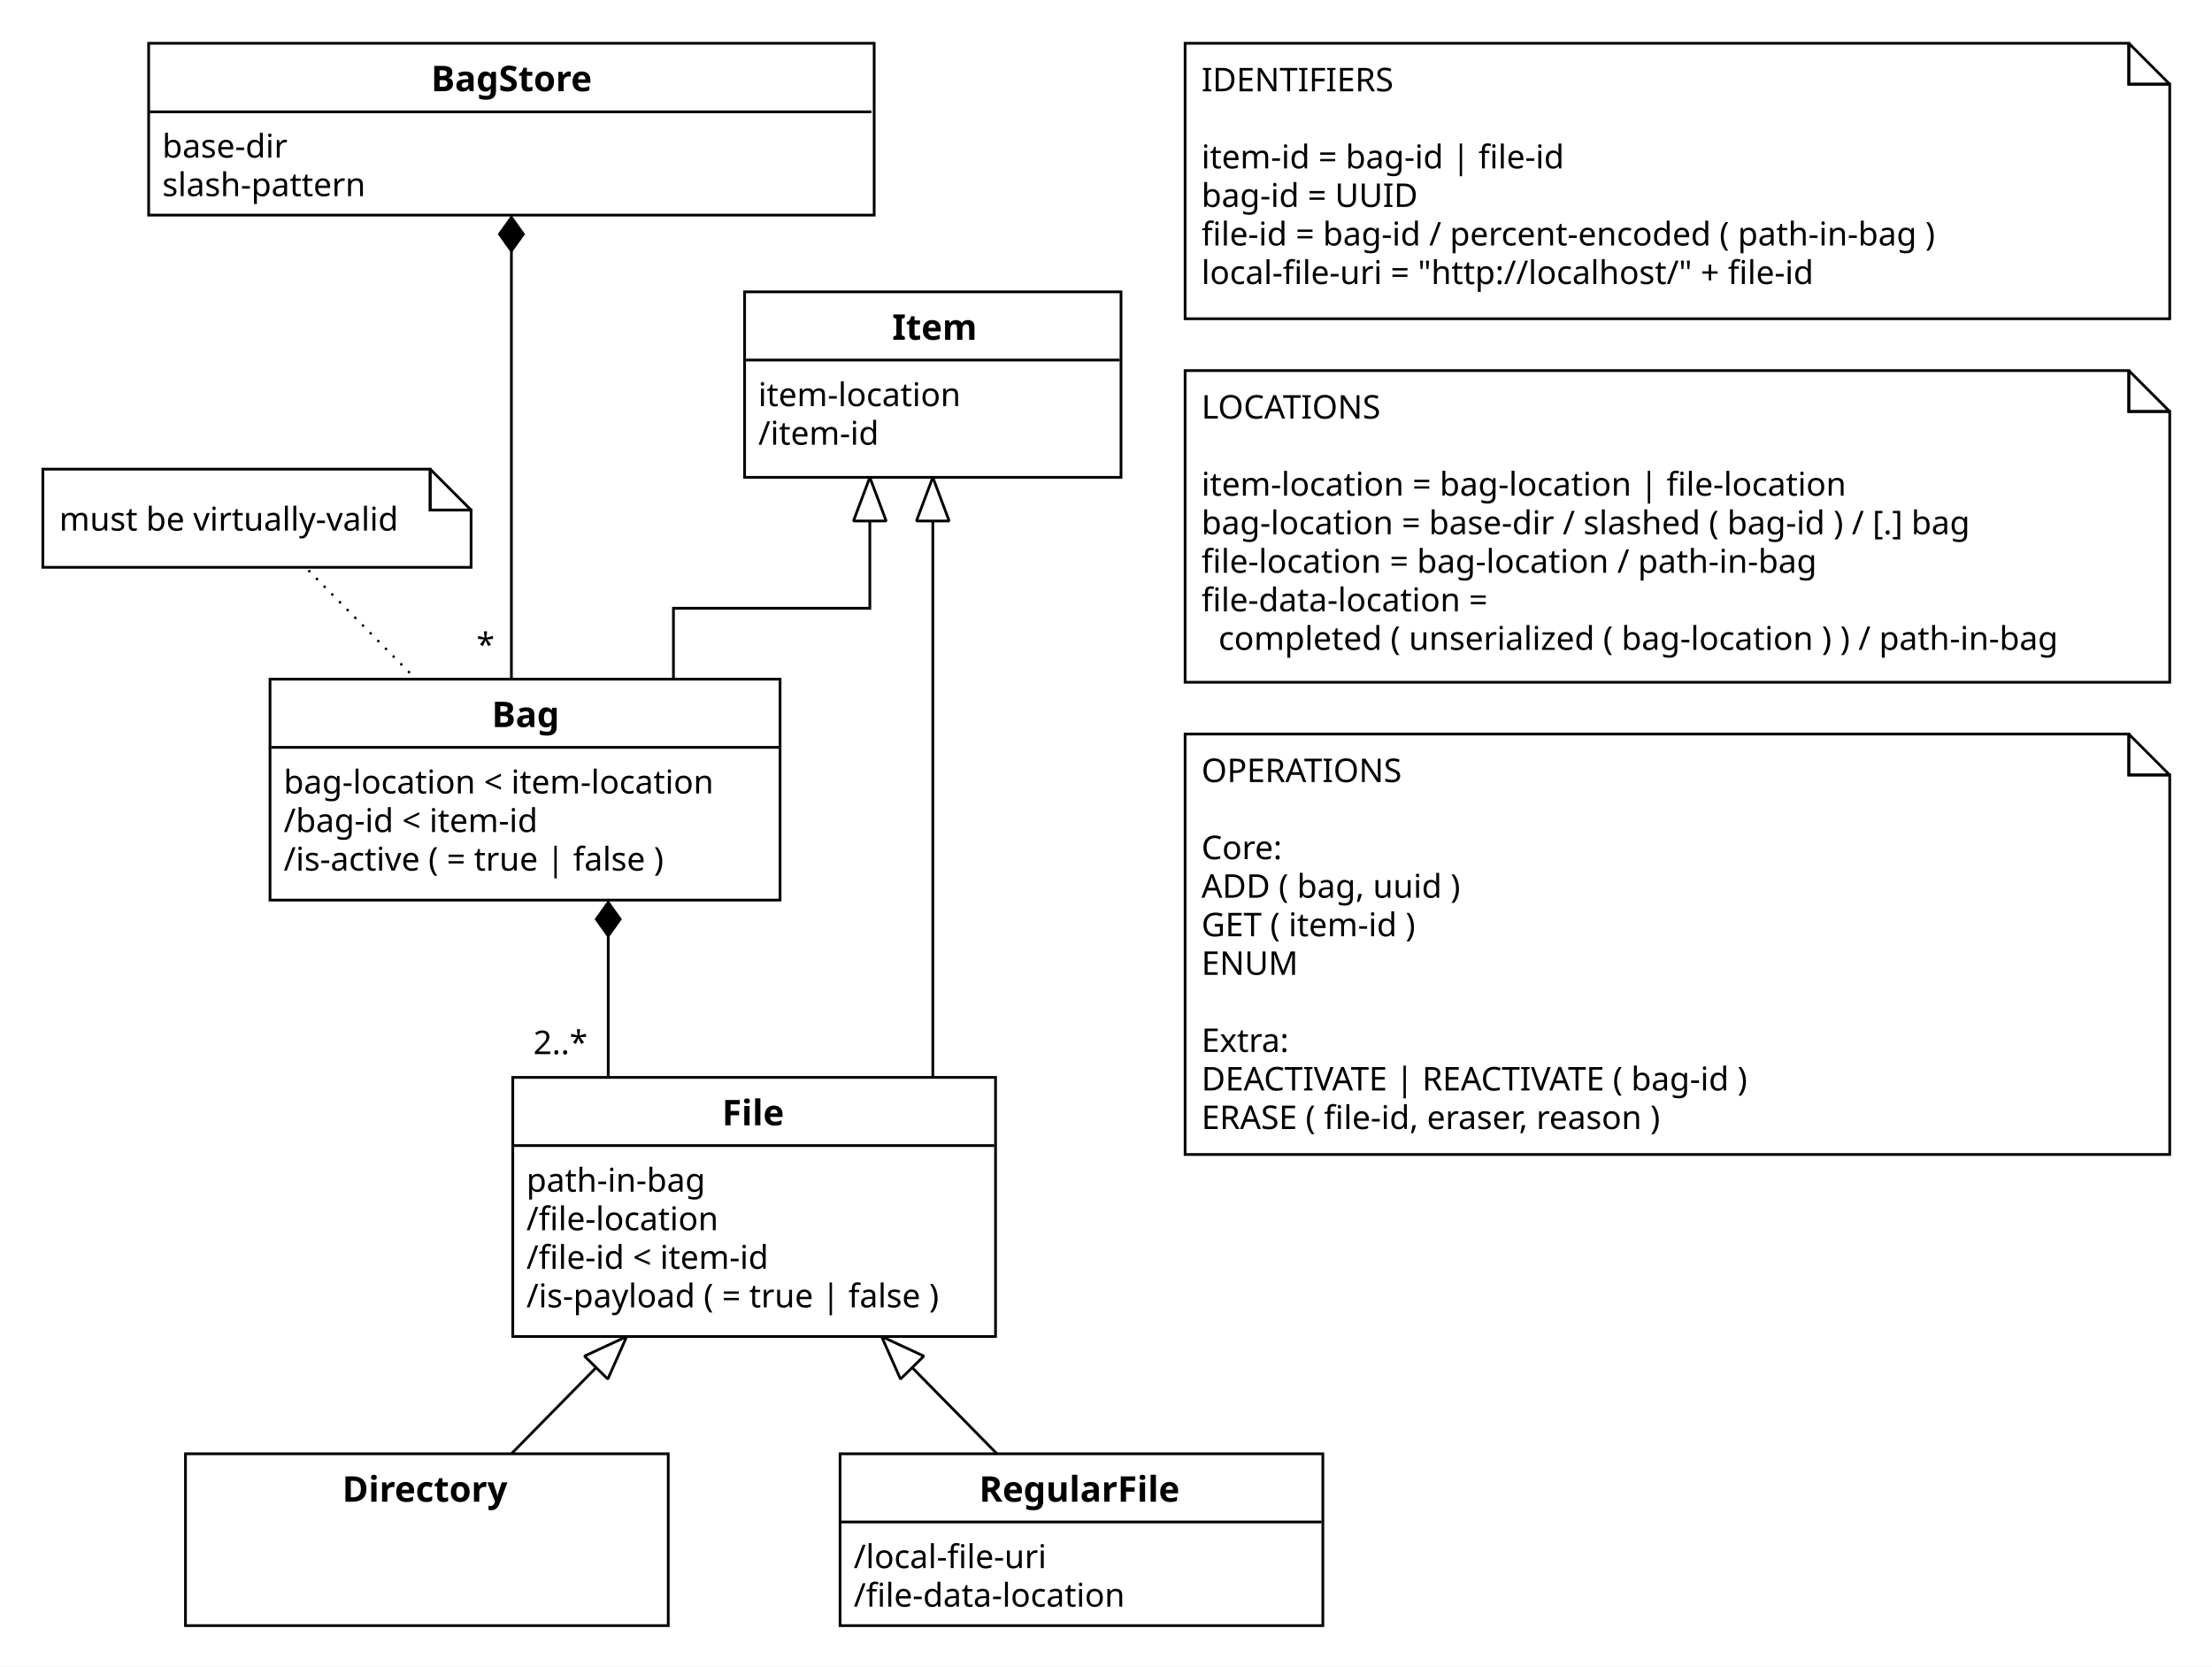
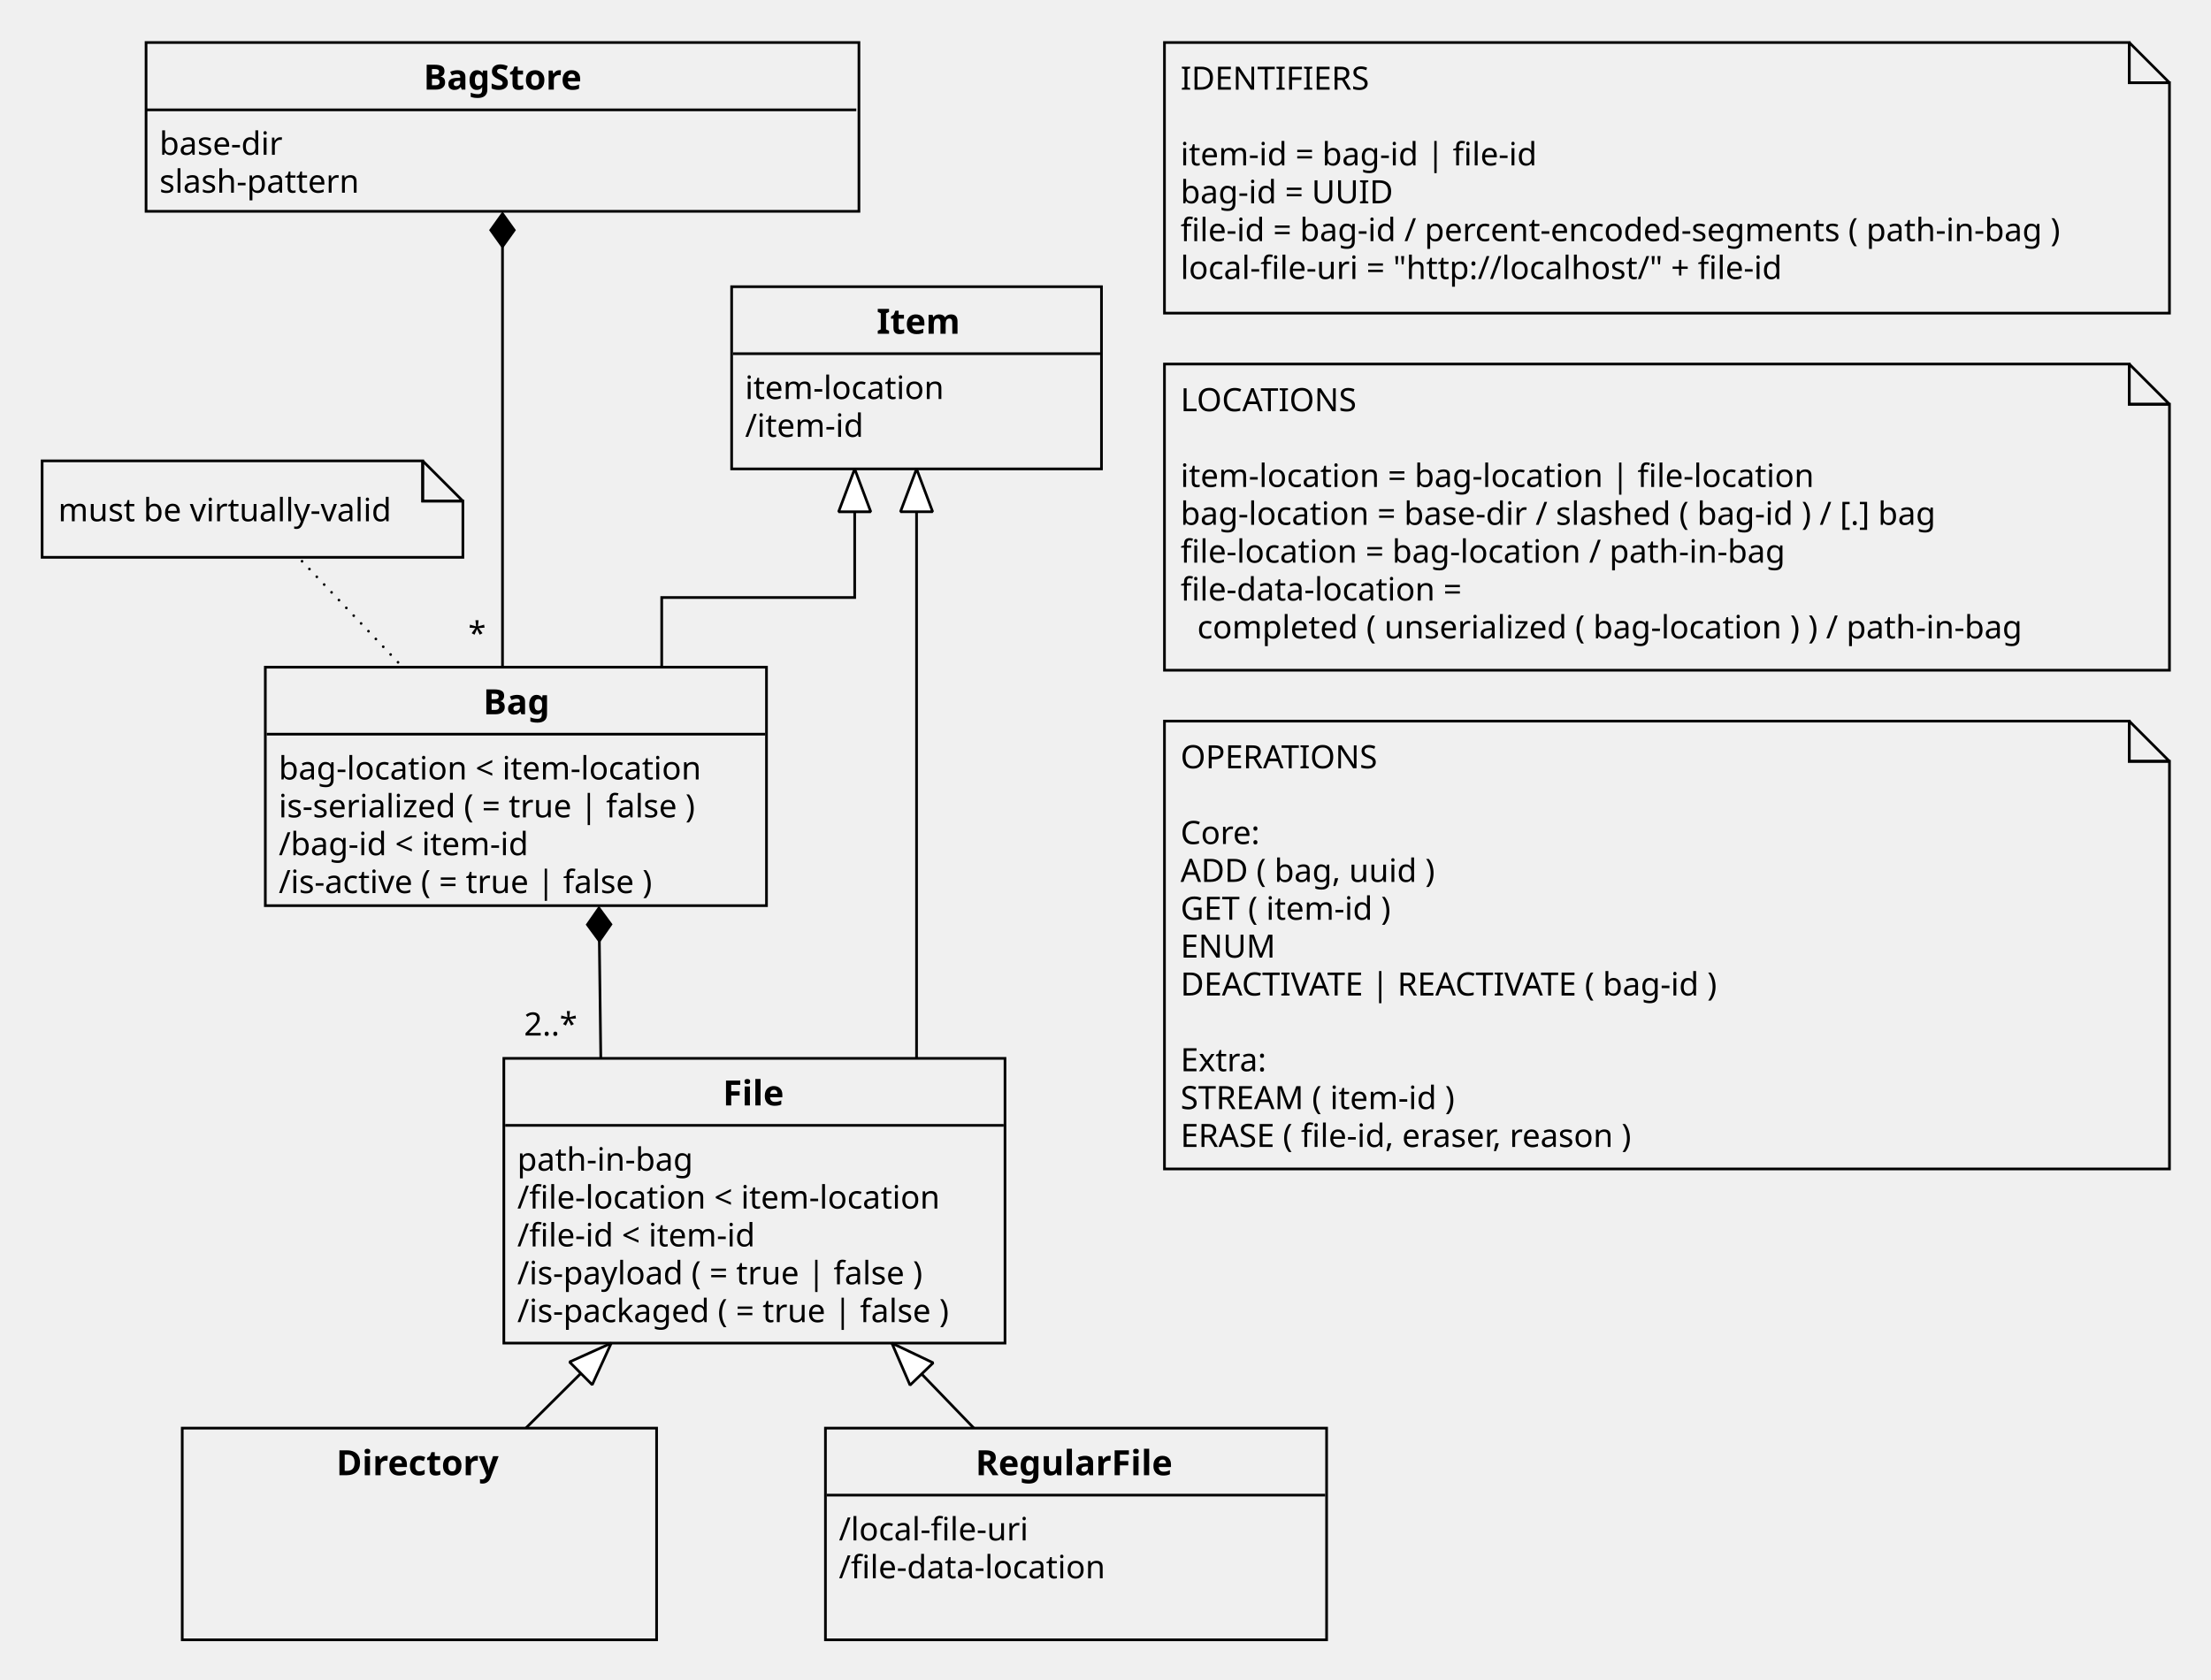
- <svg xmlns="http://www.w3.org/2000/svg" fill-opacity="1" color-rendering="auto" color-interpolation="auto" text-rendering="auto" stroke="black" stroke-linecap="square" width="811" stroke-miterlimit="10" shape-rendering="auto" stroke-opacity="1" fill="black" stroke-dasharray="none" font-weight="normal" stroke-width="1" height="611" font-family="'Dialog'" font-style="normal" stroke-linejoin="miter" font-size="12px" stroke-dashoffset="0" image-rendering="auto">
+ <svg xmlns="http://www.w3.org/2000/svg" fill-opacity="1" color-rendering="auto" color-interpolation="auto" text-rendering="auto" stroke="black" stroke-linecap="square" width="825" stroke-miterlimit="10" shape-rendering="auto" stroke-opacity="1" fill="black" stroke-dasharray="none" font-weight="normal" stroke-width="1" height="627" font-family="'Dialog'" font-style="normal" stroke-linejoin="miter" font-size="12px" stroke-dashoffset="0" image-rendering="auto">
  <defs id="genericDefs" />
  <g>
    <defs id="defs1">
      <clipPath clipPathUnits="userSpaceOnUse" id="clipPath1">
-         <path d="M0 0 L811 0 L811 611 L0 611 L0 0 Z" />
+         <path d="M0 0 L825 0 L825 627 L0 627 L0 0 Z" />
      </clipPath>
      <clipPath clipPathUnits="userSpaceOnUse" id="clipPath2">
-         <path d="M429 126 L1240 126 L1240 737 L429 737 L429 126 Z" />
+         <path d="M429 126 L1254 126 L1254 753 L429 753 L429 126 Z" />
      </clipPath>
      <clipPath clipPathUnits="userSpaceOnUse" id="clipPath3">
        <path d="M483 141 L483 204 L749 204 L749 141 Z" />
      </clipPath>
      <clipPath clipPathUnits="userSpaceOnUse" id="clipPath4">
        <path d="M702 233 L702 301 L840 301 L840 233 Z" />
      </clipPath>
      <clipPath clipPathUnits="userSpaceOnUse" id="clipPath5">
-         <path d="M528 375 L528 456 L715 456 L715 375 Z" />
+         <path d="M528 375 L528 464 L715 464 L715 375 Z" />
      </clipPath>
      <clipPath clipPathUnits="userSpaceOnUse" id="clipPath6">
-         <path d="M617 521 L617 616 L794 616 L794 521 Z" />
+         <path d="M617 521 L617 627 L804 627 L804 521 Z" />
      </clipPath>
      <clipPath clipPathUnits="userSpaceOnUse" id="clipPath7">
-         <path d="M497 659 L497 722 L674 722 L674 659 Z" />
+         <path d="M497 659 L497 738 L674 738 L674 659 Z" />
      </clipPath>
      <clipPath clipPathUnits="userSpaceOnUse" id="clipPath8">
-         <path d="M737 659 L737 722 L914 722 L914 659 Z" />
+         <path d="M737 659 L737 738 L924 738 L924 659 Z" />
      </clipPath>
    </defs>
-     <g fill="white" text-rendering="geometricPrecision" shape-rendering="geometricPrecision" transform="translate(-429,-126)" stroke="white">
-       <rect x="429" width="811" height="611" y="126" clip-path="url(#clipPath2)" stroke="none" />
-     </g>
    <g text-rendering="geometricPrecision" stroke-miterlimit="1.45" shape-rendering="geometricPrecision" transform="matrix(1,0,0,1,-429,-126)" stroke-linecap="butt">
      <rect fill="none" x="483.5" width="266" height="63" y="141.867" clip-path="url(#clipPath2)" />
-       <text x="587.034" font-size="13px" y="159.435" clip-path="url(#clipPath3)" font-family="sans-serif" stroke="none" font-weight="bold" xml:space="preserve">BagStore</text>
-       <line stroke-linecap="square" clip-path="url(#clipPath3)" fill="none" x1="484" x2="748" y1="167" y2="167" stroke-miterlimit="10" />
-       <text x="488.5" xml:space="preserve" y="183.779" clip-path="url(#clipPath3)" font-family="sans-serif" stroke="none">base-dir</text>
-       <text x="488.5" xml:space="preserve" y="197.912" clip-path="url(#clipPath3)" font-family="sans-serif" stroke="none">slash-pattern</text>
-       <line stroke-linecap="square" clip-path="url(#clipPath3)" fill="none" x1="484" x2="748" y1="205" y2="205" stroke-miterlimit="10" />
-       <rect fill="none" x="702" width="138" height="68" y="233" clip-path="url(#clipPath2)" />
-       <text x="756.099" font-size="13px" y="250.568" clip-path="url(#clipPath4)" font-family="sans-serif" stroke="none" font-weight="bold" xml:space="preserve">Item</text>
-       <line stroke-linecap="square" clip-path="url(#clipPath4)" fill="none" x1="703" x2="839" y1="258" y2="258" stroke-miterlimit="10" />
-       <text x="707" xml:space="preserve" y="274.912" clip-path="url(#clipPath4)" font-family="sans-serif" stroke="none">item-location</text>
-       <text x="707" xml:space="preserve" y="289.045" clip-path="url(#clipPath4)" font-family="sans-serif" stroke="none">/item-id</text>
-       <text x="707" xml:space="preserve" y="303.178" clip-path="url(#clipPath4)" font-family="sans-serif" stroke="none"> </text>
-       <text x="707" xml:space="preserve" y="317.31" clip-path="url(#clipPath4)" font-family="sans-serif" stroke="none"> </text>
-       <text x="707" xml:space="preserve" y="331.443" clip-path="url(#clipPath4)" font-family="sans-serif" stroke="none"> </text>
-       <line stroke-linecap="square" clip-path="url(#clipPath4)" fill="none" x1="703" x2="839" y1="338" y2="338" stroke-miterlimit="10" />
-       <rect fill="none" x="528" width="187" height="81" y="375" clip-path="url(#clipPath2)" />
-       <text x="609.297" font-size="13px" y="392.568" clip-path="url(#clipPath5)" font-family="sans-serif" stroke="none" font-weight="bold" xml:space="preserve">Bag</text>
-       <line stroke-linecap="square" clip-path="url(#clipPath5)" fill="none" x1="529" x2="714" y1="400" y2="400" stroke-miterlimit="10" />
-       <text x="533" xml:space="preserve" y="416.912" clip-path="url(#clipPath5)" font-family="sans-serif" stroke="none">bag-location &lt; item-location</text>
-       <text x="533" xml:space="preserve" y="431.045" clip-path="url(#clipPath5)" font-family="sans-serif" stroke="none">/bag-id &lt; item-id</text>
-       <text x="533" xml:space="preserve" y="445.178" clip-path="url(#clipPath5)" font-family="sans-serif" stroke="none">/is-active ( = true | false )</text>
-       <text x="533" xml:space="preserve" y="459.31" clip-path="url(#clipPath5)" font-family="sans-serif" stroke="none"> </text>
-       <text x="533" xml:space="preserve" y="473.443" clip-path="url(#clipPath5)" font-family="sans-serif" stroke="none"> </text>
-       <text x="533" xml:space="preserve" y="487.576" clip-path="url(#clipPath5)" font-family="sans-serif" stroke="none"> </text>
-       <line stroke-linecap="square" clip-path="url(#clipPath5)" fill="none" x1="529" x2="714" y1="495" y2="495" stroke-miterlimit="10" />
-       <rect fill="none" x="617" width="177" height="95" y="521" clip-path="url(#clipPath2)" />
-       <text x="693.731" font-size="13px" y="538.568" clip-path="url(#clipPath6)" font-family="sans-serif" stroke="none" font-weight="bold" xml:space="preserve">File</text>
-       <line stroke-linecap="square" clip-path="url(#clipPath6)" fill="none" x1="618" x2="793" y1="546" y2="546" stroke-miterlimit="10" />
-       <text x="622" xml:space="preserve" y="562.912" clip-path="url(#clipPath6)" font-family="sans-serif" stroke="none">path-in-bag</text>
-       <text x="622" xml:space="preserve" y="577.045" clip-path="url(#clipPath6)" font-family="sans-serif" stroke="none">/file-location</text>
-       <text x="622" xml:space="preserve" y="591.178" clip-path="url(#clipPath6)" font-family="sans-serif" stroke="none">/file-id &lt; item-id</text>
-       <text x="622" xml:space="preserve" y="605.311" clip-path="url(#clipPath6)" font-family="sans-serif" stroke="none">/is-payload ( = true | false )</text>
-       <text x="622" xml:space="preserve" y="619.443" clip-path="url(#clipPath6)" font-family="sans-serif" stroke="none"> </text>
-       <text x="622" xml:space="preserve" y="633.576" clip-path="url(#clipPath6)" font-family="sans-serif" stroke="none"> </text>
-       <line stroke-linecap="square" clip-path="url(#clipPath6)" fill="none" x1="618" x2="793" y1="641" y2="641" stroke-miterlimit="10" />
-       <path fill="none" d="M444.717 298 L586.717 298 L586.717 313 L601.717 313 L601.717 334 L444.717 334 Z" clip-path="url(#clipPath2)" />
-       <path fill="none" d="M586.717 298 L586.717 313 L601.717 313 Z" clip-path="url(#clipPath2)" fill-rule="evenodd" />
-       <text x="450.717" xml:space="preserve" y="320.535" clip-path="url(#clipPath2)" font-family="sans-serif" stroke="none">must be virtually-valid</text>
-       <path fill="none" d="M863.5 141.867 L1209.5 141.867 L1209.5 156.867 L1224.5 156.867 L1224.5 242.867 L863.5 242.867 Z" clip-path="url(#clipPath2)" />
-       <path fill="none" d="M1209.5 141.867 L1209.5 156.867 L1224.5 156.867 Z" clip-path="url(#clipPath2)" fill-rule="evenodd" />
-       <text x="869.5" xml:space="preserve" y="159.469" clip-path="url(#clipPath2)" font-family="sans-serif" stroke="none">IDENTIFIERS</text>
-       <text x="869.5" xml:space="preserve" y="173.602" clip-path="url(#clipPath2)" font-family="sans-serif" stroke="none"> </text>
-       <text x="869.5" xml:space="preserve" y="187.734" clip-path="url(#clipPath2)" font-family="sans-serif" stroke="none">item-id = bag-id | file-id</text>
-       <text x="869.5" xml:space="preserve" y="201.867" clip-path="url(#clipPath2)" font-family="sans-serif" stroke="none">bag-id = UUID</text>
-       <text x="869.5" xml:space="preserve" y="216" clip-path="url(#clipPath2)" font-family="sans-serif" stroke="none">file-id = bag-id / percent-encoded ( path-in-bag )</text>
-       <text x="869.5" xml:space="preserve" y="230.133" clip-path="url(#clipPath2)" font-family="sans-serif" stroke="none">local-file-uri = "http://localhost/" + file-id</text>
-       <path fill="none" d="M863.5 261.867 L1209.5 261.867 L1209.5 276.867 L1224.5 276.867 L1224.5 376.133 L863.5 376.133 Z" clip-path="url(#clipPath2)" />
-       <path fill="none" d="M1209.5 261.867 L1209.5 276.867 L1224.5 276.867 Z" clip-path="url(#clipPath2)" fill-rule="evenodd" />
-       <text x="869.5" xml:space="preserve" y="279.469" clip-path="url(#clipPath2)" font-family="sans-serif" stroke="none">LOCATIONS</text>
-       <text x="869.5" xml:space="preserve" y="293.602" clip-path="url(#clipPath2)" font-family="sans-serif" stroke="none"> </text>
-       <text x="869.5" xml:space="preserve" y="307.734" clip-path="url(#clipPath2)" font-family="sans-serif" stroke="none">item-location = bag-location | file-location</text>
-       <text x="869.5" xml:space="preserve" y="321.867" clip-path="url(#clipPath2)" font-family="sans-serif" stroke="none">bag-location = base-dir / slashed ( bag-id ) / [.] bag</text>
-       <text x="869.5" xml:space="preserve" y="336" clip-path="url(#clipPath2)" font-family="sans-serif" stroke="none">file-location = bag-location / path-in-bag</text>
-       <text x="869.5" xml:space="preserve" y="350.133" clip-path="url(#clipPath2)" font-family="sans-serif" stroke="none">file-data-location = </text>
-       <text x="869.5" xml:space="preserve" y="364.266" clip-path="url(#clipPath2)" font-family="sans-serif" stroke="none">  completed ( unserialized ( bag-location ) ) / path-in-bag</text>
-       <path fill="none" d="M863.5 395.133 L1209.5 395.133 L1209.5 410.133 L1224.5 410.133 L1224.5 549.266 L863.5 549.266 Z" clip-path="url(#clipPath2)" />
-       <path fill="none" d="M1209.5 395.133 L1209.5 410.133 L1224.5 410.133 Z" clip-path="url(#clipPath2)" fill-rule="evenodd" />
-       <text x="869.5" xml:space="preserve" y="412.734" clip-path="url(#clipPath2)" font-family="sans-serif" stroke="none">OPERATIONS</text>
-       <text x="869.5" xml:space="preserve" y="426.867" clip-path="url(#clipPath2)" font-family="sans-serif" stroke="none"> </text>
-       <text x="869.5" xml:space="preserve" y="441" clip-path="url(#clipPath2)" font-family="sans-serif" stroke="none">Core:</text>
-       <text x="869.5" xml:space="preserve" y="455.133" clip-path="url(#clipPath2)" font-family="sans-serif" stroke="none">ADD ( bag, uuid )</text>
-       <text x="869.5" xml:space="preserve" y="469.266" clip-path="url(#clipPath2)" font-family="sans-serif" stroke="none">GET ( item-id )</text>
-       <text x="869.5" xml:space="preserve" y="483.398" clip-path="url(#clipPath2)" font-family="sans-serif" stroke="none">ENUM</text>
-       <text x="869.5" xml:space="preserve" y="497.531" clip-path="url(#clipPath2)" font-family="sans-serif" stroke="none"> </text>
-       <text x="869.5" xml:space="preserve" y="511.664" clip-path="url(#clipPath2)" font-family="sans-serif" stroke="none">Extra:</text>
-       <text x="869.5" xml:space="preserve" y="525.797" clip-path="url(#clipPath2)" font-family="sans-serif" stroke="none">DEACTIVATE | REACTIVATE ( bag-id )</text>
-       <text x="869.5" xml:space="preserve" y="539.93" clip-path="url(#clipPath2)" font-family="sans-serif" stroke="none">ERASE ( file-id, eraser, reason )</text>
-       <text x="869.5" xml:space="preserve" y="554.062" clip-path="url(#clipPath2)" font-family="sans-serif" stroke="none"> </text>
-       <text x="869.5" xml:space="preserve" y="568.195" clip-path="url(#clipPath2)" font-family="sans-serif" stroke="none"> </text>
-       <text x="603.717" xml:space="preserve" y="366.602" clip-path="url(#clipPath2)" font-family="sans-serif" stroke="none">*</text>
-       <text x="624.518" xml:space="preserve" y="512.469" clip-path="url(#clipPath2)" font-family="sans-serif" stroke="none">2..*</text>
-       <rect fill="none" x="497" width="177" height="63" y="659" clip-path="url(#clipPath2)" />
-       <text x="554.479" font-size="13px" y="676.568" clip-path="url(#clipPath7)" font-family="sans-serif" stroke="none" font-weight="bold" xml:space="preserve">Directory</text>
-       <rect fill="none" x="737" width="177" height="63" y="659" clip-path="url(#clipPath2)" />
-       <text x="787.992" font-size="13px" y="676.568" clip-path="url(#clipPath8)" font-family="sans-serif" stroke="none" font-weight="bold" xml:space="preserve">RegularFile</text>
-       <line stroke-linecap="square" clip-path="url(#clipPath8)" fill="none" x1="738" x2="913" y1="684" y2="684" stroke-miterlimit="10" />
-       <text x="742" xml:space="preserve" y="700.912" clip-path="url(#clipPath8)" font-family="sans-serif" stroke="none">/local-file-uri</text>
-       <text x="742" xml:space="preserve" y="715.045" clip-path="url(#clipPath8)" font-family="sans-serif" stroke="none">/file-data-location</text>
-       <text x="742" xml:space="preserve" y="729.178" clip-path="url(#clipPath8)" font-family="sans-serif" stroke="none"> </text>
-       <text x="742" xml:space="preserve" y="743.311" clip-path="url(#clipPath8)" font-family="sans-serif" stroke="none"> </text>
-       <line stroke-linecap="square" clip-path="url(#clipPath8)" fill="none" x1="738" x2="913" y1="750" y2="750" stroke-miterlimit="10" />
-       <path fill="none" d="M616.5 211.844 L616.5 375.003" clip-path="url(#clipPath2)" />
-       <path d="M616.5 204.844 L621.5 211.844 L616.5 218.844 L611.5 211.844 Z" clip-path="url(#clipPath2)" stroke="none" />
-       <path fill="none" d="M675.91 375.02 L675.91 349 L747.913 349 L747.913 316.006" clip-path="url(#clipPath2)" />
-       <path fill="white" d="M747.913 301.006 L741.913 317.006 L753.913 317.006 Z" clip-path="url(#clipPath2)" stroke="none" />
-       <path fill="none" d="M747.913 301.006 L741.913 317.006 L753.913 317.006 Z" clip-path="url(#clipPath2)" />
-       <path fill="none" d="M652 462.997 L652 521.001" clip-path="url(#clipPath2)" />
-       <path d="M652 455.997 L657 462.997 L652 469.997 L647 462.997 Z" clip-path="url(#clipPath2)" stroke="none" />
-       <path fill="none" d="M771 316.002 L771 520.977" clip-path="url(#clipPath2)" />
-       <path fill="white" d="M771 301.002 L765 317.002 L777 317.002 Z" clip-path="url(#clipPath2)" stroke="none" />
-       <path fill="none" d="M771 301.002 L765 317.002 L777 317.002 Z" clip-path="url(#clipPath2)" />
-       <path fill="none" stroke-dasharray="0,4" d="M540.997 334 L581.504 375.009" stroke-dashoffset="2" clip-path="url(#clipPath2)" stroke-linecap="round" />
-       <path fill="none" d="M616.467 659.017 L648.269 626.684" clip-path="url(#clipPath2)" />
-       <path fill="white" d="M658.788 615.99 L643.291 623.19 L651.846 631.605 Z" clip-path="url(#clipPath2)" stroke="none" />
-       <path fill="none" d="M658.788 615.99 L643.291 623.19 L651.846 631.605 Z" clip-path="url(#clipPath2)" />
-       <path fill="none" d="M794.533 659.017 L762.731 626.684" clip-path="url(#clipPath2)" />
-       <path fill="white" d="M752.212 615.99 L759.154 631.605 L767.709 623.19 Z" clip-path="url(#clipPath2)" stroke="none" />
-       <path fill="none" d="M752.212 615.99 L759.154 631.605 L767.709 623.19 Z" clip-path="url(#clipPath2)" />
+     </g>
+     <g font-size="13px" stroke-linecap="butt" transform="matrix(1,0,0,1,-429,-126)" text-rendering="geometricPrecision" font-family="sans-serif" shape-rendering="geometricPrecision" font-weight="bold" stroke-miterlimit="1.45">
+       <text x="587.034" xml:space="preserve" y="159.435" clip-path="url(#clipPath3)" stroke="none">BagStore</text>
+     </g>
+     <g text-rendering="geometricPrecision" shape-rendering="geometricPrecision" transform="matrix(1,0,0,1,-429,-126)">
+       <line y2="167" fill="none" x1="484" clip-path="url(#clipPath3)" x2="748" y1="167" />
+       <text stroke-linecap="butt" x="488.5" y="183.779" clip-path="url(#clipPath3)" font-family="sans-serif" stroke="none" stroke-miterlimit="1.45" xml:space="preserve">base-dir</text>
+       <text stroke-linecap="butt" x="488.5" y="197.912" clip-path="url(#clipPath3)" font-family="sans-serif" stroke="none" stroke-miterlimit="1.45" xml:space="preserve">slash-pattern</text>
+       <line y2="205" fill="none" x1="484" clip-path="url(#clipPath3)" x2="748" y1="205" />
+       <rect stroke-linecap="butt" x="702" y="233" clip-path="url(#clipPath2)" fill="none" width="138" height="68" stroke-miterlimit="1.45" />
+     </g>
+     <g font-size="13px" stroke-linecap="butt" transform="matrix(1,0,0,1,-429,-126)" text-rendering="geometricPrecision" font-family="sans-serif" shape-rendering="geometricPrecision" font-weight="bold" stroke-miterlimit="1.45">
+       <text x="756.099" xml:space="preserve" y="250.568" clip-path="url(#clipPath4)" stroke="none">Item</text>
+     </g>
+     <g text-rendering="geometricPrecision" shape-rendering="geometricPrecision" transform="matrix(1,0,0,1,-429,-126)">
+       <line y2="258" fill="none" x1="703" clip-path="url(#clipPath4)" x2="839" y1="258" />
+       <text stroke-linecap="butt" x="707" y="274.912" clip-path="url(#clipPath4)" font-family="sans-serif" stroke="none" stroke-miterlimit="1.45" xml:space="preserve">item-location</text>
+       <text stroke-linecap="butt" x="707" y="289.045" clip-path="url(#clipPath4)" font-family="sans-serif" stroke="none" stroke-miterlimit="1.45" xml:space="preserve">/item-id</text>
+       <text stroke-linecap="butt" x="707" y="303.178" clip-path="url(#clipPath4)" font-family="sans-serif" stroke="none" stroke-miterlimit="1.45" xml:space="preserve"> </text>
+       <text stroke-linecap="butt" x="707" y="317.31" clip-path="url(#clipPath4)" font-family="sans-serif" stroke="none" stroke-miterlimit="1.45" xml:space="preserve"> </text>
+       <text stroke-linecap="butt" x="707" y="331.443" clip-path="url(#clipPath4)" font-family="sans-serif" stroke="none" stroke-miterlimit="1.45" xml:space="preserve"> </text>
+       <line y2="338" fill="none" x1="703" clip-path="url(#clipPath4)" x2="839" y1="338" />
+       <rect stroke-linecap="butt" x="528" y="375" clip-path="url(#clipPath2)" fill="none" width="187" height="89" stroke-miterlimit="1.45" />
+     </g>
+     <g font-size="13px" stroke-linecap="butt" transform="matrix(1,0,0,1,-429,-126)" text-rendering="geometricPrecision" font-family="sans-serif" shape-rendering="geometricPrecision" font-weight="bold" stroke-miterlimit="1.45">
+       <text x="609.297" xml:space="preserve" y="392.568" clip-path="url(#clipPath5)" stroke="none">Bag</text>
+     </g>
+     <g text-rendering="geometricPrecision" shape-rendering="geometricPrecision" transform="matrix(1,0,0,1,-429,-126)">
+       <line y2="400" fill="none" x1="529" clip-path="url(#clipPath5)" x2="714" y1="400" />
+       <text stroke-linecap="butt" x="533" y="416.912" clip-path="url(#clipPath5)" font-family="sans-serif" stroke="none" stroke-miterlimit="1.45" xml:space="preserve">bag-location &lt; item-location</text>
+       <text stroke-linecap="butt" x="533" y="431.045" clip-path="url(#clipPath5)" font-family="sans-serif" stroke="none" stroke-miterlimit="1.45" xml:space="preserve">is-serialized ( = true | false )</text>
+       <text stroke-linecap="butt" x="533" y="445.178" clip-path="url(#clipPath5)" font-family="sans-serif" stroke="none" stroke-miterlimit="1.45" xml:space="preserve">/bag-id &lt; item-id</text>
+       <text stroke-linecap="butt" x="533" y="459.31" clip-path="url(#clipPath5)" font-family="sans-serif" stroke="none" stroke-miterlimit="1.45" xml:space="preserve">/is-active ( = true | false )</text>
+       <text stroke-linecap="butt" x="533" y="473.443" clip-path="url(#clipPath5)" font-family="sans-serif" stroke="none" stroke-miterlimit="1.45" xml:space="preserve"> </text>
+       <text stroke-linecap="butt" x="533" y="487.576" clip-path="url(#clipPath5)" font-family="sans-serif" stroke="none" stroke-miterlimit="1.45" xml:space="preserve"> </text>
+       <text stroke-linecap="butt" x="533" y="501.709" clip-path="url(#clipPath5)" font-family="sans-serif" stroke="none" stroke-miterlimit="1.45" xml:space="preserve"> </text>
+       <line y2="509" fill="none" x1="529" clip-path="url(#clipPath5)" x2="714" y1="509" />
+       <rect stroke-linecap="butt" x="617" y="521" clip-path="url(#clipPath2)" fill="none" width="187" height="106.266" stroke-miterlimit="1.45" />
+     </g>
+     <g font-size="13px" stroke-linecap="butt" transform="matrix(1,0,0,1,-429,-126)" text-rendering="geometricPrecision" font-family="sans-serif" shape-rendering="geometricPrecision" font-weight="bold" stroke-miterlimit="1.45">
+       <text x="698.731" xml:space="preserve" y="538.568" clip-path="url(#clipPath6)" stroke="none">File</text>
+     </g>
+     <g text-rendering="geometricPrecision" shape-rendering="geometricPrecision" transform="matrix(1,0,0,1,-429,-126)">
+       <line y2="546" fill="none" x1="618" clip-path="url(#clipPath6)" x2="803" y1="546" />
+       <text stroke-linecap="butt" x="622" y="562.912" clip-path="url(#clipPath6)" font-family="sans-serif" stroke="none" stroke-miterlimit="1.45" xml:space="preserve">path-in-bag</text>
+       <text stroke-linecap="butt" x="622" y="577.045" clip-path="url(#clipPath6)" font-family="sans-serif" stroke="none" stroke-miterlimit="1.45" xml:space="preserve">/file-location &lt; item-location</text>
+       <text stroke-linecap="butt" x="622" y="591.178" clip-path="url(#clipPath6)" font-family="sans-serif" stroke="none" stroke-miterlimit="1.45" xml:space="preserve">/file-id &lt; item-id</text>
+       <text stroke-linecap="butt" x="622" y="605.311" clip-path="url(#clipPath6)" font-family="sans-serif" stroke="none" stroke-miterlimit="1.45" xml:space="preserve">/is-payload ( = true | false )</text>
+       <text stroke-linecap="butt" x="622" y="619.443" clip-path="url(#clipPath6)" font-family="sans-serif" stroke="none" stroke-miterlimit="1.45" xml:space="preserve">/is-packaged ( = true | false )</text>
+       <text stroke-linecap="butt" x="622" y="633.576" clip-path="url(#clipPath6)" font-family="sans-serif" stroke="none" stroke-miterlimit="1.45" xml:space="preserve"> </text>
+       <line y2="641" fill="none" x1="618" clip-path="url(#clipPath6)" x2="803" y1="641" />
+       <path fill="none" stroke-miterlimit="1.45" d="M444.717 298 L586.717 298 L586.717 313 L601.717 313 L601.717 334 L444.717 334 Z" clip-path="url(#clipPath2)" stroke-linecap="butt" />
+       <path fill="none" stroke-miterlimit="1.45" d="M586.717 298 L586.717 313 L601.717 313 Z" fill-rule="evenodd" clip-path="url(#clipPath2)" stroke-linecap="butt" />
+       <text stroke-linecap="butt" x="450.717" y="320.535" clip-path="url(#clipPath2)" font-family="sans-serif" stroke="none" stroke-miterlimit="1.45" xml:space="preserve">must be virtually-valid</text>
+       <path fill="none" stroke-miterlimit="1.45" d="M863.5 141.867 L1223.5 141.867 L1223.5 156.867 L1238.5 156.867 L1238.5 242.867 L863.5 242.867 Z" clip-path="url(#clipPath2)" stroke-linecap="butt" />
+       <path fill="none" stroke-miterlimit="1.45" d="M1223.5 141.867 L1223.5 156.867 L1238.5 156.867 Z" fill-rule="evenodd" clip-path="url(#clipPath2)" stroke-linecap="butt" />
+       <text stroke-linecap="butt" x="869.5" y="159.469" clip-path="url(#clipPath2)" font-family="sans-serif" stroke="none" stroke-miterlimit="1.45" xml:space="preserve">IDENTIFIERS</text>
+       <text stroke-linecap="butt" x="869.5" y="173.602" clip-path="url(#clipPath2)" font-family="sans-serif" stroke="none" stroke-miterlimit="1.45" xml:space="preserve"> </text>
+       <text stroke-linecap="butt" x="869.5" y="187.734" clip-path="url(#clipPath2)" font-family="sans-serif" stroke="none" stroke-miterlimit="1.45" xml:space="preserve">item-id = bag-id | file-id</text>
+       <text stroke-linecap="butt" x="869.5" y="201.867" clip-path="url(#clipPath2)" font-family="sans-serif" stroke="none" stroke-miterlimit="1.45" xml:space="preserve">bag-id = UUID</text>
+       <text stroke-linecap="butt" x="869.5" y="216" clip-path="url(#clipPath2)" font-family="sans-serif" stroke="none" stroke-miterlimit="1.45" xml:space="preserve">file-id = bag-id / percent-encoded-segments ( path-in-bag )</text>
+       <text stroke-linecap="butt" x="869.5" y="230.133" clip-path="url(#clipPath2)" font-family="sans-serif" stroke="none" stroke-miterlimit="1.45" xml:space="preserve">local-file-uri = "http://localhost/" + file-id</text>
+       <path fill="none" stroke-miterlimit="1.45" d="M863.5 261.867 L1223.5 261.867 L1223.5 276.867 L1238.5 276.867 L1238.5 376.133 L863.5 376.133 Z" clip-path="url(#clipPath2)" stroke-linecap="butt" />
+       <path fill="none" stroke-miterlimit="1.45" d="M1223.5 261.867 L1223.5 276.867 L1238.5 276.867 Z" fill-rule="evenodd" clip-path="url(#clipPath2)" stroke-linecap="butt" />
+       <text stroke-linecap="butt" x="869.5" y="279.469" clip-path="url(#clipPath2)" font-family="sans-serif" stroke="none" stroke-miterlimit="1.45" xml:space="preserve">LOCATIONS</text>
+       <text stroke-linecap="butt" x="869.5" y="293.602" clip-path="url(#clipPath2)" font-family="sans-serif" stroke="none" stroke-miterlimit="1.45" xml:space="preserve"> </text>
+       <text stroke-linecap="butt" x="869.5" y="307.734" clip-path="url(#clipPath2)" font-family="sans-serif" stroke="none" stroke-miterlimit="1.45" xml:space="preserve">item-location = bag-location | file-location</text>
+       <text stroke-linecap="butt" x="869.5" y="321.867" clip-path="url(#clipPath2)" font-family="sans-serif" stroke="none" stroke-miterlimit="1.45" xml:space="preserve">bag-location = base-dir / slashed ( bag-id ) / [.] bag</text>
+       <text stroke-linecap="butt" x="869.5" y="336" clip-path="url(#clipPath2)" font-family="sans-serif" stroke="none" stroke-miterlimit="1.45" xml:space="preserve">file-location = bag-location / path-in-bag</text>
+       <text stroke-linecap="butt" x="869.5" y="350.133" clip-path="url(#clipPath2)" font-family="sans-serif" stroke="none" stroke-miterlimit="1.45" xml:space="preserve">file-data-location = </text>
+       <text stroke-linecap="butt" x="869.5" y="364.266" clip-path="url(#clipPath2)" font-family="sans-serif" stroke="none" stroke-miterlimit="1.45" xml:space="preserve">  completed ( unserialized ( bag-location ) ) / path-in-bag</text>
+       <path fill="none" stroke-miterlimit="1.45" d="M863.5 395.133 L1223.5 395.133 L1223.5 410.133 L1238.5 410.133 L1238.5 562.266 L863.5 562.266 Z" clip-path="url(#clipPath2)" stroke-linecap="butt" />
+       <path fill="none" stroke-miterlimit="1.45" d="M1223.5 395.133 L1223.5 410.133 L1238.5 410.133 Z" fill-rule="evenodd" clip-path="url(#clipPath2)" stroke-linecap="butt" />
+       <text stroke-linecap="butt" x="869.5" y="412.734" clip-path="url(#clipPath2)" font-family="sans-serif" stroke="none" stroke-miterlimit="1.45" xml:space="preserve">OPERATIONS</text>
+       <text stroke-linecap="butt" x="869.5" y="426.867" clip-path="url(#clipPath2)" font-family="sans-serif" stroke="none" stroke-miterlimit="1.45" xml:space="preserve"> </text>
+       <text stroke-linecap="butt" x="869.5" y="441" clip-path="url(#clipPath2)" font-family="sans-serif" stroke="none" stroke-miterlimit="1.45" xml:space="preserve">Core:</text>
+       <text stroke-linecap="butt" x="869.5" y="455.133" clip-path="url(#clipPath2)" font-family="sans-serif" stroke="none" stroke-miterlimit="1.45" xml:space="preserve">ADD ( bag, uuid )</text>
+       <text stroke-linecap="butt" x="869.5" y="469.266" clip-path="url(#clipPath2)" font-family="sans-serif" stroke="none" stroke-miterlimit="1.45" xml:space="preserve">GET ( item-id )</text>
+       <text stroke-linecap="butt" x="869.5" y="483.398" clip-path="url(#clipPath2)" font-family="sans-serif" stroke="none" stroke-miterlimit="1.45" xml:space="preserve">ENUM</text>
+       <text stroke-linecap="butt" x="869.5" y="497.531" clip-path="url(#clipPath2)" font-family="sans-serif" stroke="none" stroke-miterlimit="1.45" xml:space="preserve">DEACTIVATE | REACTIVATE ( bag-id )</text>
+       <text stroke-linecap="butt" x="869.5" y="511.664" clip-path="url(#clipPath2)" font-family="sans-serif" stroke="none" stroke-miterlimit="1.45" xml:space="preserve"> </text>
+       <text stroke-linecap="butt" x="869.5" y="525.797" clip-path="url(#clipPath2)" font-family="sans-serif" stroke="none" stroke-miterlimit="1.45" xml:space="preserve">Extra:</text>
+       <text stroke-linecap="butt" x="869.5" y="539.93" clip-path="url(#clipPath2)" font-family="sans-serif" stroke="none" stroke-miterlimit="1.45" xml:space="preserve">STREAM ( item-id )</text>
+       <text stroke-linecap="butt" x="869.5" y="554.062" clip-path="url(#clipPath2)" font-family="sans-serif" stroke="none" stroke-miterlimit="1.45" xml:space="preserve">ERASE ( file-id, eraser, reason )</text>
+       <text stroke-linecap="butt" x="869.5" y="568.195" clip-path="url(#clipPath2)" font-family="sans-serif" stroke="none" stroke-miterlimit="1.45" xml:space="preserve"> </text>
+       <text stroke-linecap="butt" x="869.5" y="582.328" clip-path="url(#clipPath2)" font-family="sans-serif" stroke="none" stroke-miterlimit="1.45" xml:space="preserve"> </text>
+       <text stroke-linecap="butt" x="603.717" y="366.602" clip-path="url(#clipPath2)" font-family="sans-serif" stroke="none" stroke-miterlimit="1.45" xml:space="preserve">*</text>
+       <text stroke-linecap="butt" x="624.518" y="512.469" clip-path="url(#clipPath2)" font-family="sans-serif" stroke="none" stroke-miterlimit="1.45" xml:space="preserve">2..*</text>
+       <rect stroke-linecap="butt" x="497" y="659" clip-path="url(#clipPath2)" fill="none" width="177" height="79" stroke-miterlimit="1.45" />
+     </g>
+     <g font-size="13px" stroke-linecap="butt" transform="matrix(1,0,0,1,-429,-126)" text-rendering="geometricPrecision" font-family="sans-serif" shape-rendering="geometricPrecision" font-weight="bold" stroke-miterlimit="1.45">
+       <text x="554.479" xml:space="preserve" y="676.568" clip-path="url(#clipPath7)" stroke="none">Directory</text>
+       <rect fill="none" x="737" width="187" height="79" y="659" clip-path="url(#clipPath2)" />
+       <text x="792.992" xml:space="preserve" y="676.568" clip-path="url(#clipPath8)" stroke="none">RegularFile</text>
+     </g>
+     <g text-rendering="geometricPrecision" shape-rendering="geometricPrecision" transform="matrix(1,0,0,1,-429,-126)">
+       <line y2="684" fill="none" x1="738" clip-path="url(#clipPath8)" x2="923" y1="684" />
+       <text stroke-linecap="butt" x="742" y="700.912" clip-path="url(#clipPath8)" font-family="sans-serif" stroke="none" stroke-miterlimit="1.45" xml:space="preserve">/local-file-uri</text>
+       <text stroke-linecap="butt" x="742" y="715.045" clip-path="url(#clipPath8)" font-family="sans-serif" stroke="none" stroke-miterlimit="1.45" xml:space="preserve">/file-data-location</text>
+       <text stroke-linecap="butt" x="742" y="729.178" clip-path="url(#clipPath8)" font-family="sans-serif" stroke="none" stroke-miterlimit="1.45" xml:space="preserve"> </text>
+       <text stroke-linecap="butt" x="742" y="743.311" clip-path="url(#clipPath8)" font-family="sans-serif" stroke="none" stroke-miterlimit="1.45" xml:space="preserve"> </text>
+       <text stroke-linecap="butt" x="742" y="757.443" clip-path="url(#clipPath8)" font-family="sans-serif" stroke="none" stroke-miterlimit="1.45" xml:space="preserve"> </text>
+       <line y2="764" fill="none" x1="738" clip-path="url(#clipPath8)" x2="923" y1="764" />
+       <path fill="none" stroke-miterlimit="1.45" d="M616.5 211.891 L616.5 374.985" clip-path="url(#clipPath2)" stroke-linecap="butt" />
+       <path stroke-miterlimit="1.45" d="M616.5 204.891 L621.5 211.891 L616.5 218.891 L611.5 211.891 Z" clip-path="url(#clipPath2)" stroke-linecap="butt" stroke="none" />
+       <path fill="none" stroke-miterlimit="1.45" d="M675.91 375.02 L675.91 349 L747.913 349 L747.913 316.006" clip-path="url(#clipPath2)" stroke-linecap="butt" />
+     </g>
+     <g stroke-linecap="butt" transform="matrix(1,0,0,1,-429,-126)" fill="white" text-rendering="geometricPrecision" shape-rendering="geometricPrecision" stroke="white" stroke-miterlimit="1.45">
+       <path d="M747.913 301.006 L741.913 317.006 L753.913 317.006 Z" stroke="none" clip-path="url(#clipPath2)" />
+       <path fill="none" d="M747.913 301.006 L741.913 317.006 L753.913 317.006 Z" clip-path="url(#clipPath2)" stroke="black" />
+       <path fill="none" d="M652.556 471.037 L653.178 520.991" clip-path="url(#clipPath2)" stroke="black" />
+       <path fill="black" d="M652.469 464.038 L657.556 470.975 L652.643 478.037 L647.556 471.099 Z" clip-path="url(#clipPath2)" stroke="none" />
+       <path fill="none" d="M771 315.988 L771 521.013" clip-path="url(#clipPath2)" stroke="black" />
+       <path d="M771 300.988 L765 316.988 L777 316.988 Z" clip-path="url(#clipPath2)" stroke="none" />
+       <path fill="none" d="M771 300.988 L765 316.988 L777 316.988 Z" clip-path="url(#clipPath2)" stroke="black" />
+     </g>
+     <g stroke-linecap="round" transform="matrix(1,0,0,1,-429,-126)" stroke-dashoffset="2" text-rendering="geometricPrecision" shape-rendering="geometricPrecision" stroke-dasharray="0,4" stroke-miterlimit="1.45">
+       <path fill="none" d="M540.325 334.017 L579.228 374.984" clip-path="url(#clipPath2)" />
+       <path fill="none" stroke-dasharray="none" d="M625.203 658.998 L646.452 637.857" stroke-dashoffset="0" clip-path="url(#clipPath2)" stroke-linecap="butt" />
+     </g>
+     <g stroke-linecap="butt" transform="matrix(1,0,0,1,-429,-126)" fill="white" text-rendering="geometricPrecision" shape-rendering="geometricPrecision" stroke="white" stroke-miterlimit="1.45">
+       <path d="M657.086 627.277 L641.511 634.308 L649.975 642.815 Z" stroke="none" clip-path="url(#clipPath2)" />
+       <path fill="none" d="M657.086 627.277 L641.511 634.308 L649.975 642.815 Z" clip-path="url(#clipPath2)" stroke="black" />
+       <path fill="none" d="M792.385 658.998 L772.193 638.071" clip-path="url(#clipPath2)" stroke="black" />
+       <path d="M761.778 627.277 L768.57 642.957 L777.205 634.625 Z" clip-path="url(#clipPath2)" stroke="none" />
+       <path fill="none" d="M761.778 627.277 L768.57 642.957 L777.205 634.625 Z" clip-path="url(#clipPath2)" stroke="black" />
    </g>
  </g>
</svg>
